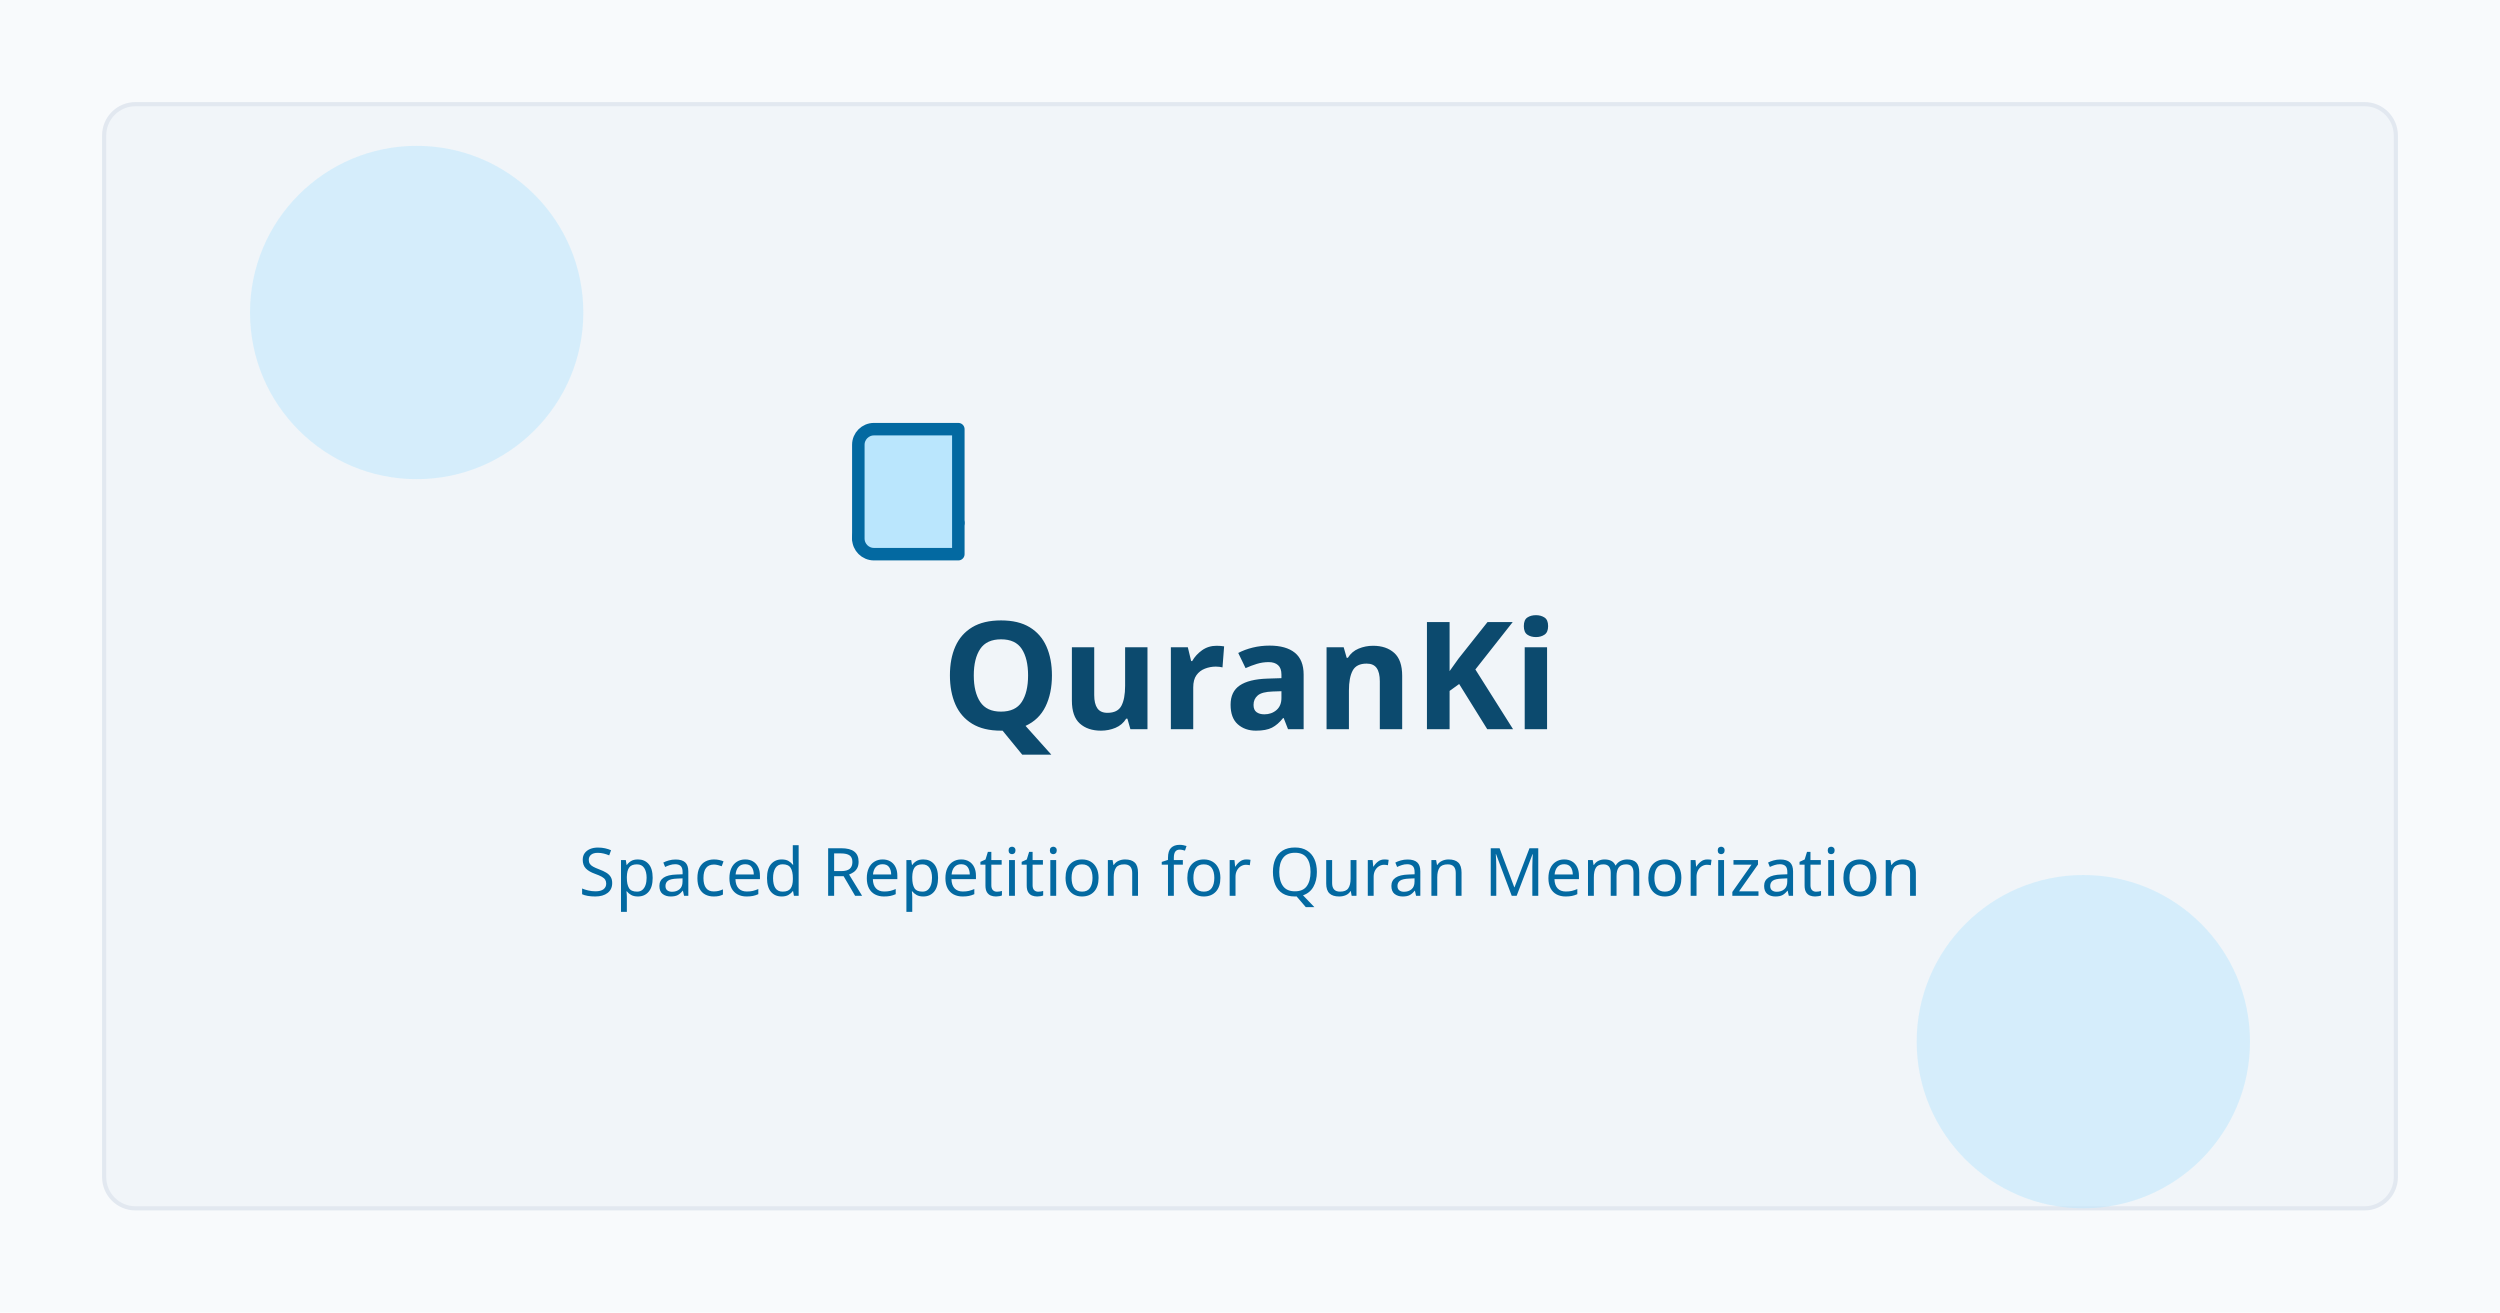
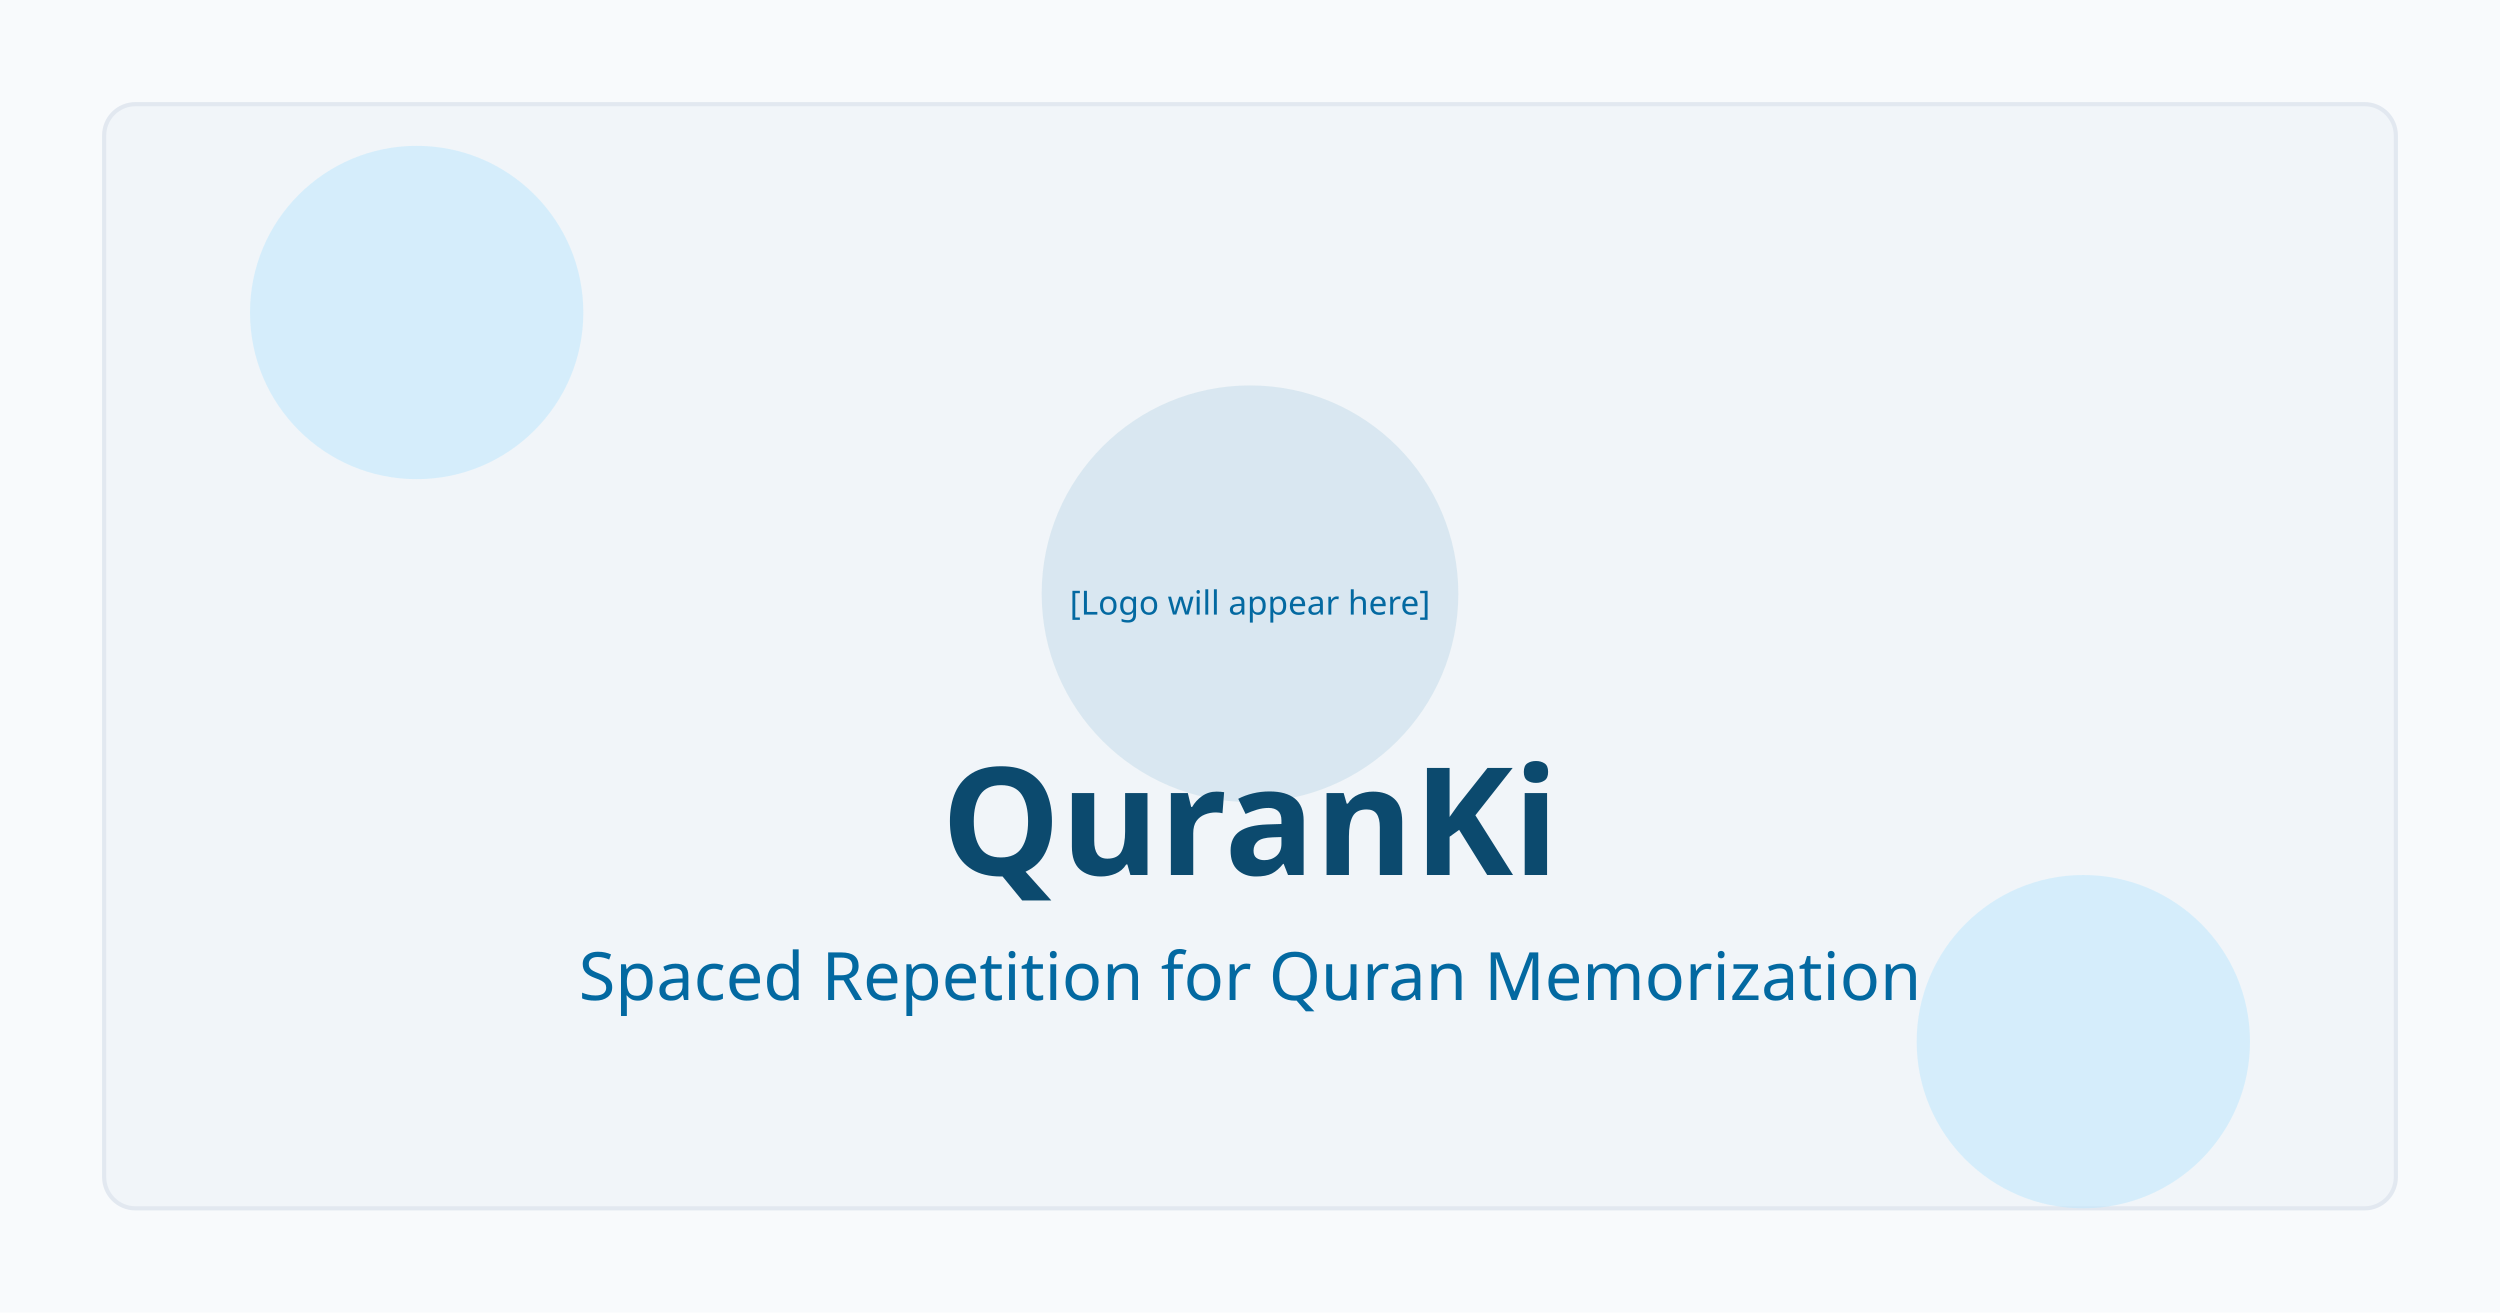
<svg xmlns="http://www.w3.org/2000/svg" width="1200" height="630" viewBox="0 0 1200 630" fill="none">
  <rect width="1200" height="630" fill="#f8fafc" />
  <rect x="50" y="50" width="1100" height="530" rx="15" fill="#f1f5f9" stroke="#e2e8f0" stroke-width="2" />
-   <g transform="translate(400, 200) scale(3)">
-     <path d="M4 19.5A2.5 2.5 0 0 1 6.5 17H20" stroke="#0369a1" stroke-width="2" stroke-linecap="round" stroke-linejoin="round" />
-     <path d="M6.5 2H20v20H6.5A2.5 2.5 0 0 1 4 19.5v-15A2.5 2.5 0 0 1 6.5 2z" fill="#bae6fd" stroke="#0369a1" stroke-width="2" stroke-linecap="round" stroke-linejoin="round" />
+   <g transform="translate(500, 185)">
+     <circle cx="100" cy="100" r="100" fill="#0369a1" opacity="0.1" />
+     <text x="100" y="110" font-family="system-ui, sans-serif" font-size="16" text-anchor="middle" fill="#0369a1">
+       [Logo will appear here]
+     </text>
  </g>
-   <text x="600" y="350" font-family="system-ui, sans-serif" font-size="72" font-weight="bold" text-anchor="middle" fill="#0c4a6e">
+   <text x="600" y="420" font-family="system-ui, sans-serif" font-size="72" font-weight="bold" text-anchor="middle" fill="#0c4a6e">
    QuranKi
  </text>
-   <text x="600" y="430" font-family="system-ui, sans-serif" font-size="32" text-anchor="middle" fill="#0369a1">
+   <text x="600" y="480" font-family="system-ui, sans-serif" font-size="32" text-anchor="middle" fill="#0369a1">
    Spaced Repetition for Quran Memorization
  </text>
  <circle cx="200" cy="150" r="80" fill="#bae6fd" opacity="0.5" />
  <circle cx="1000" cy="500" r="80" fill="#bae6fd" opacity="0.5" />
</svg>
